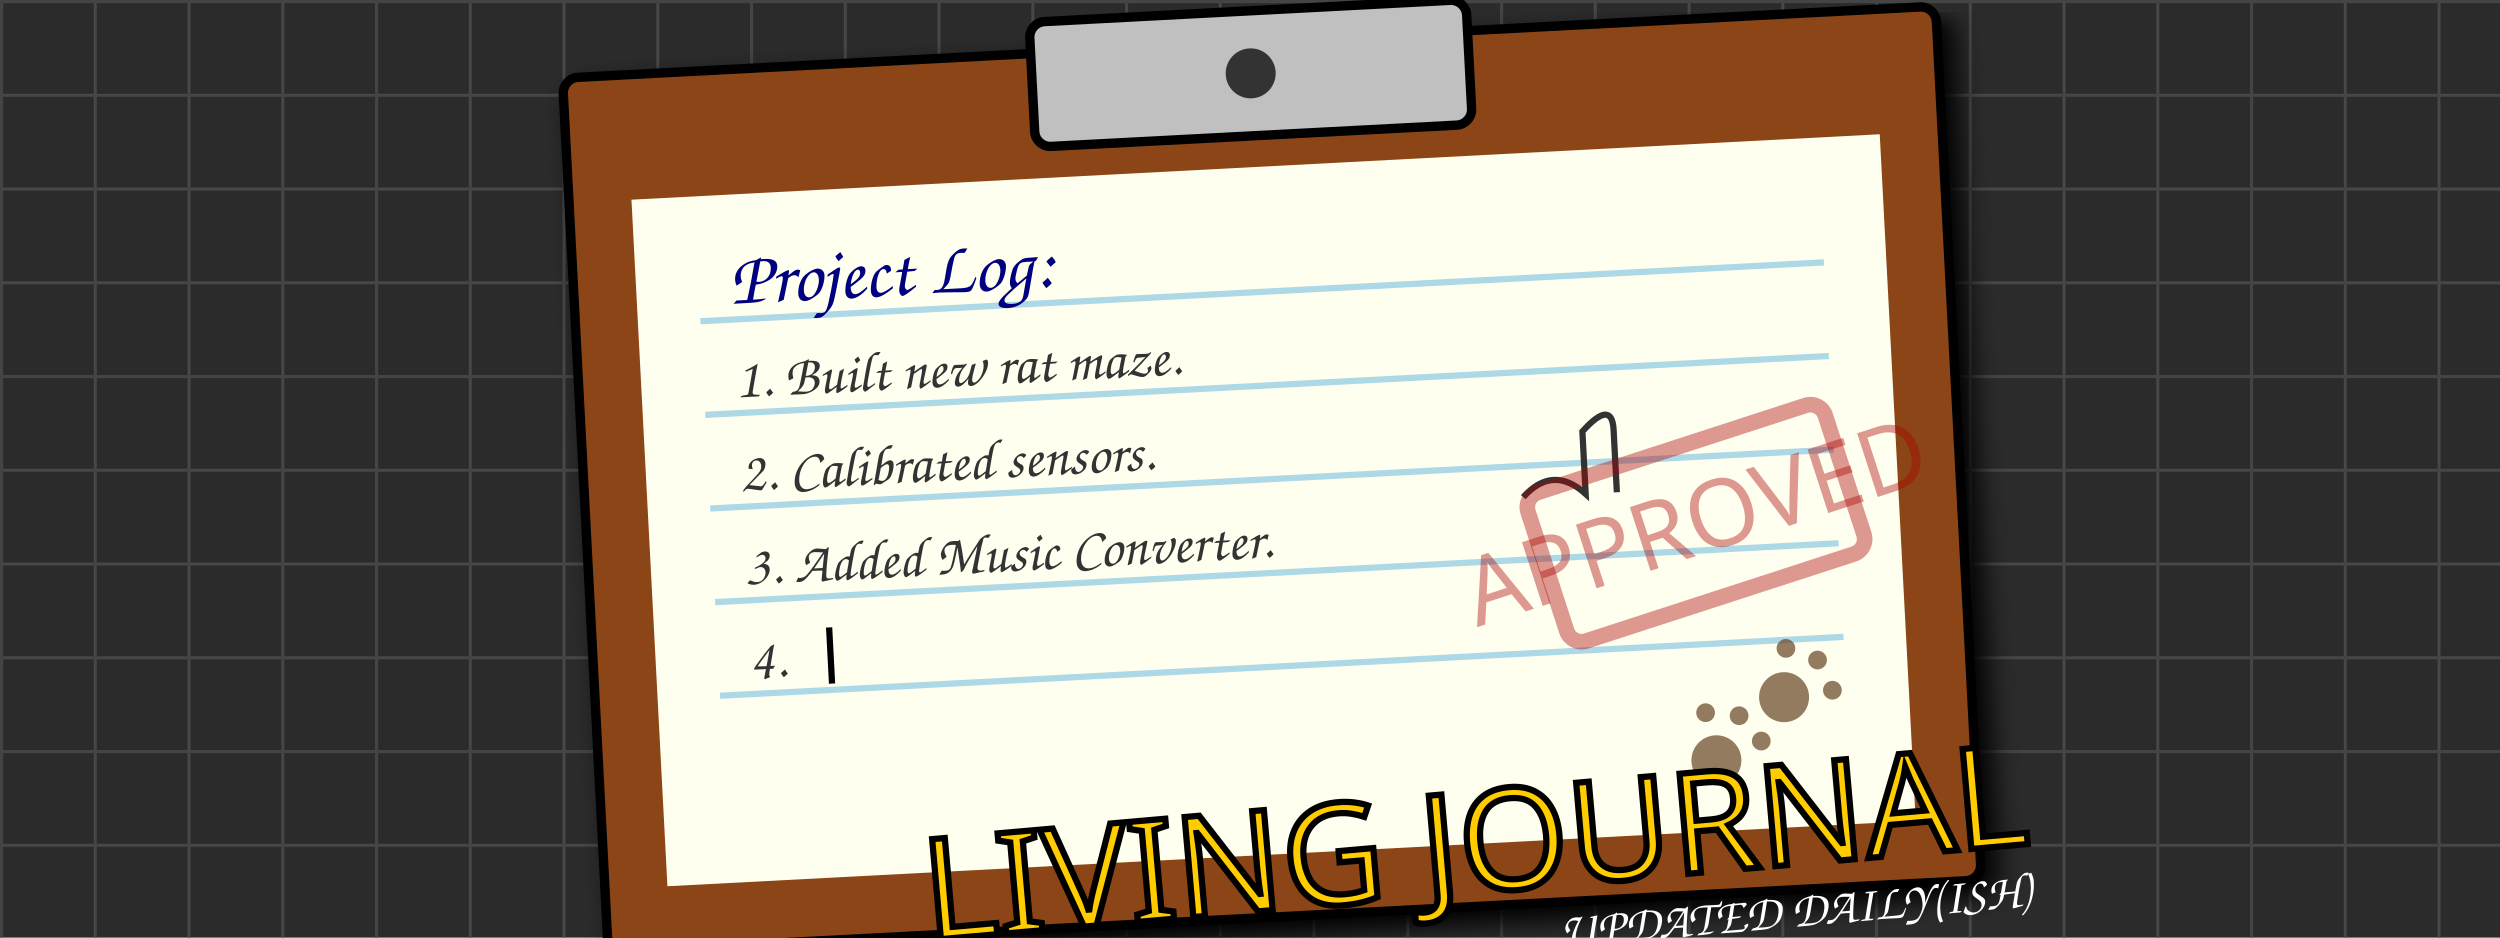
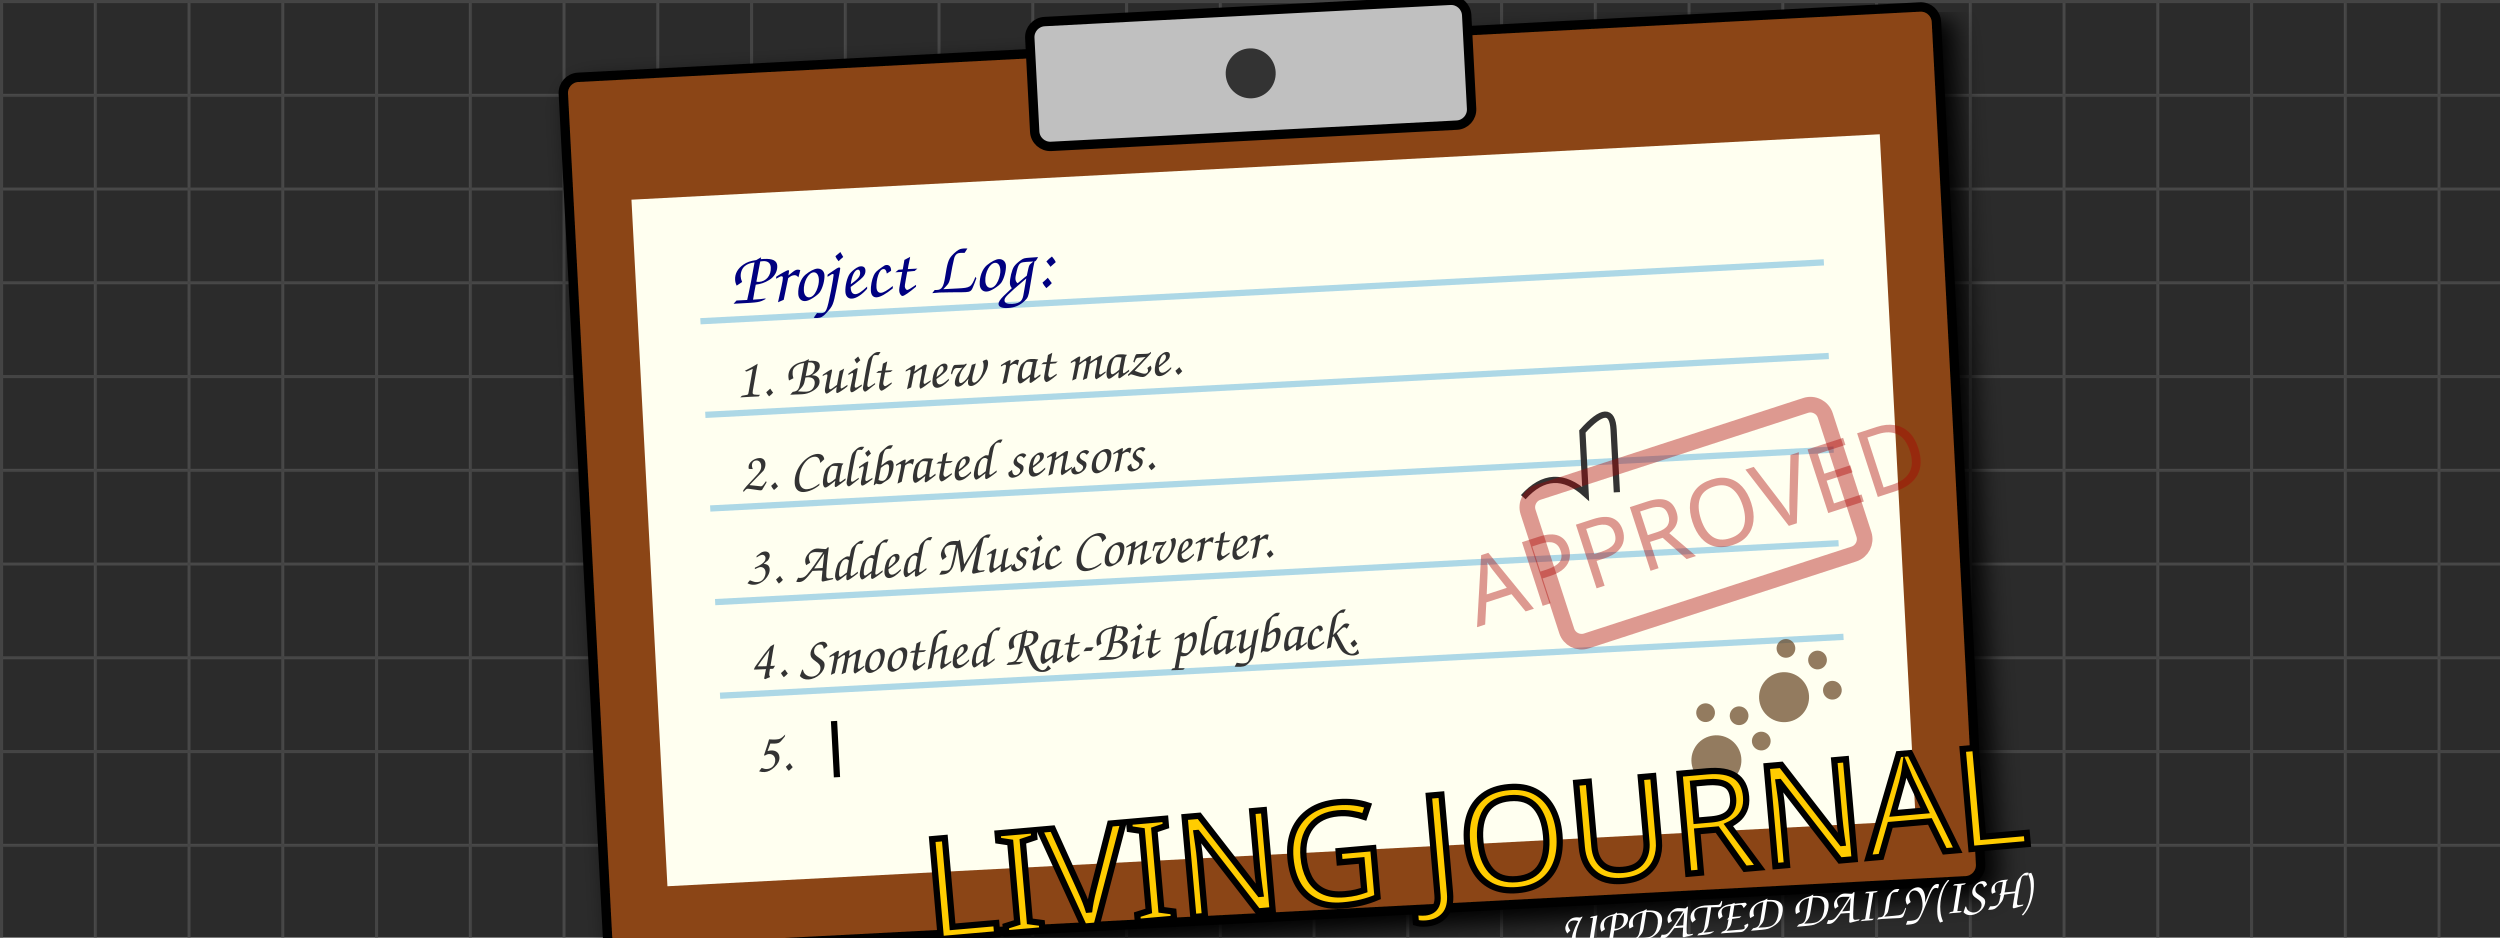
<svg xmlns="http://www.w3.org/2000/svg" width="800" height="300" viewBox="0 0 800 300" style="background-color: #2b2b2b;">
  <defs>
    <pattern id="grid" width="30" height="30" patternUnits="userSpaceOnUse">
      <path d="M 30 0 L 0 0 0 30" fill="none" stroke="#444" stroke-width="2" />
    </pattern>
    <filter id="paper-shadow" x="-10%" y="-10%" width="120%" height="120%">
      <feGaussianBlur in="SourceAlpha" stdDeviation="4" />
      <feOffset dx="4" dy="4" result="offsetblur" />
      <feComponentTransfer>
        <feFuncA type="linear" slope="0.5" />
      </feComponentTransfer>
      <feMerge>
        <feMergeNode in="offsetblur" />
        <feMergeNode in="SourceGraphic" />
      </feMerge>
    </filter>
  </defs>
  <rect width="800" height="300" fill="#2b2b2b" />
  <rect width="800" height="300" fill="url(#grid)" />
  <g transform="translate(180, 25) rotate(-3)">
    <rect x="0" y="0" width="440" height="280" rx="5" fill="#8B4513" stroke="black" stroke-width="3" filter="url(#paper-shadow)" />
    <rect x="20" y="40" width="400" height="220" fill="#fffff0" stroke="none" />
    <rect x="150" y="-10" width="140" height="40" rx="5" fill="#c0c0c0" stroke="black" stroke-width="3" />
    <circle cx="220" cy="10" r="8" fill="#333" />
    <g stroke="#add8e6" stroke-width="2">
      <line x1="40" y1="80" x2="400" y2="80" />
      <line x1="40" y1="110" x2="400" y2="110" />
      <line x1="40" y1="140" x2="400" y2="140" />
      <line x1="40" y1="170" x2="400" y2="170" />
      <line x1="40" y1="200" x2="400" y2="200" />
    </g>
    <text x="50" y="75" font-family="Comic Sans MS, cursive, sans-serif" font-size="24" fill="#000080">Project Log:</text>
    <g>
      <text x="50" y="105" font-family="Comic Sans MS, cursive, sans-serif" font-size="18" fill="#333">1. Built new rat maze.</text>
      <animate attributeName="opacity" values="0;1" dur="0.5s" fill="freeze" />
    </g>
    <g>
      <text x="50" y="135" font-family="Comic Sans MS, cursive, sans-serif" font-size="18" fill="#333">2. Calibrated sensors.</text>
      <animate attributeName="opacity" values="0;1" begin="0.5s" dur="0.5s" fill="freeze" />
    </g>
    <g>
      <text x="50" y="165" font-family="Comic Sans MS, cursive, sans-serif" font-size="18" fill="#333">3. Added Music Converter.</text>
      <animate attributeName="opacity" values="0;1" begin="1.0s" dur="0.5s" fill="freeze" />
    </g>
    <g>
-       <text x="50" y="195" font-family="Comic Sans MS, cursive, sans-serif" font-size="18" fill="#333">4. </text>
-       <rect x="75" y="180" width="2" height="18" fill="black">
+       <text x="50" y="195" font-family="Comic Sans MS, cursive, sans-serif" font-size="18" fill="#333">4. Smoothed Rat-Bit playback.</text>
+       <animate attributeName="opacity" values="0;1" begin="1.5s" dur="0.5s" fill="freeze" />
+     </g>
+     <g>
+       <text x="50" y="225" font-family="Comic Sans MS, cursive, sans-serif" font-size="18" fill="#333">5. </text>
+       <rect x="75" y="210" width="2" height="18" fill="black">
        <animate attributeName="opacity" values="1;0;1" dur="0.8s" repeatCount="indefinite" />
      </rect>
    </g>
    <g>
      <path d="M 300 150 Q 310 140 320 150 L 320 130 Q 330 120 330 130 L 330 150" fill="none" stroke="#333" stroke-width="2">
        <animate attributeName="opacity" values="0;1" begin="1.5s" dur="0.5s" fill="freeze" />
      </path>
    </g>
    <g transform="translate(300, 150) rotate(-15)">
      <rect x="0" y="0" width="100" height="50" rx="5" fill="none" stroke="#aa0000" stroke-width="5" opacity="0.4" />
      <text x="50" y="35" font-family="Impact, sans-serif" font-size="30" fill="#aa0000" text-anchor="middle" opacity="0.4">APPROVED</text>
    </g>
    <g transform="translate(350, 210) rotate(30)" fill="#654321" opacity="0.7">
      <circle cx="20" cy="20" r="8" />
      <circle cx="10" cy="8" r="3" />
      <circle cx="20" cy="4" r="3" />
      <circle cx="30" cy="8" r="3" />
    </g>
    <g transform="translate(380, 190) rotate(45)" fill="#654321" opacity="0.7">
      <circle cx="20" cy="20" r="8" />
      <circle cx="10" cy="8" r="3" />
      <circle cx="20" cy="4" r="3" />
      <circle cx="30" cy="8" r="3" />
    </g>
  </g>
  <text x="650" y="270" font-family="Impact, sans-serif" font-size="45" fill="#ffcc00" stroke="black" stroke-width="2" text-anchor="end" transform="rotate(-5 650 270)">LIVING JOURNAL</text>
  <text x="650" y="290" font-family="Comic Sans MS, cursive, sans-serif" font-size="16" fill="#fff" text-anchor="end" transform="rotate(-5 650 290)">UPDATED DAILY(ISH)</text>
</svg>
